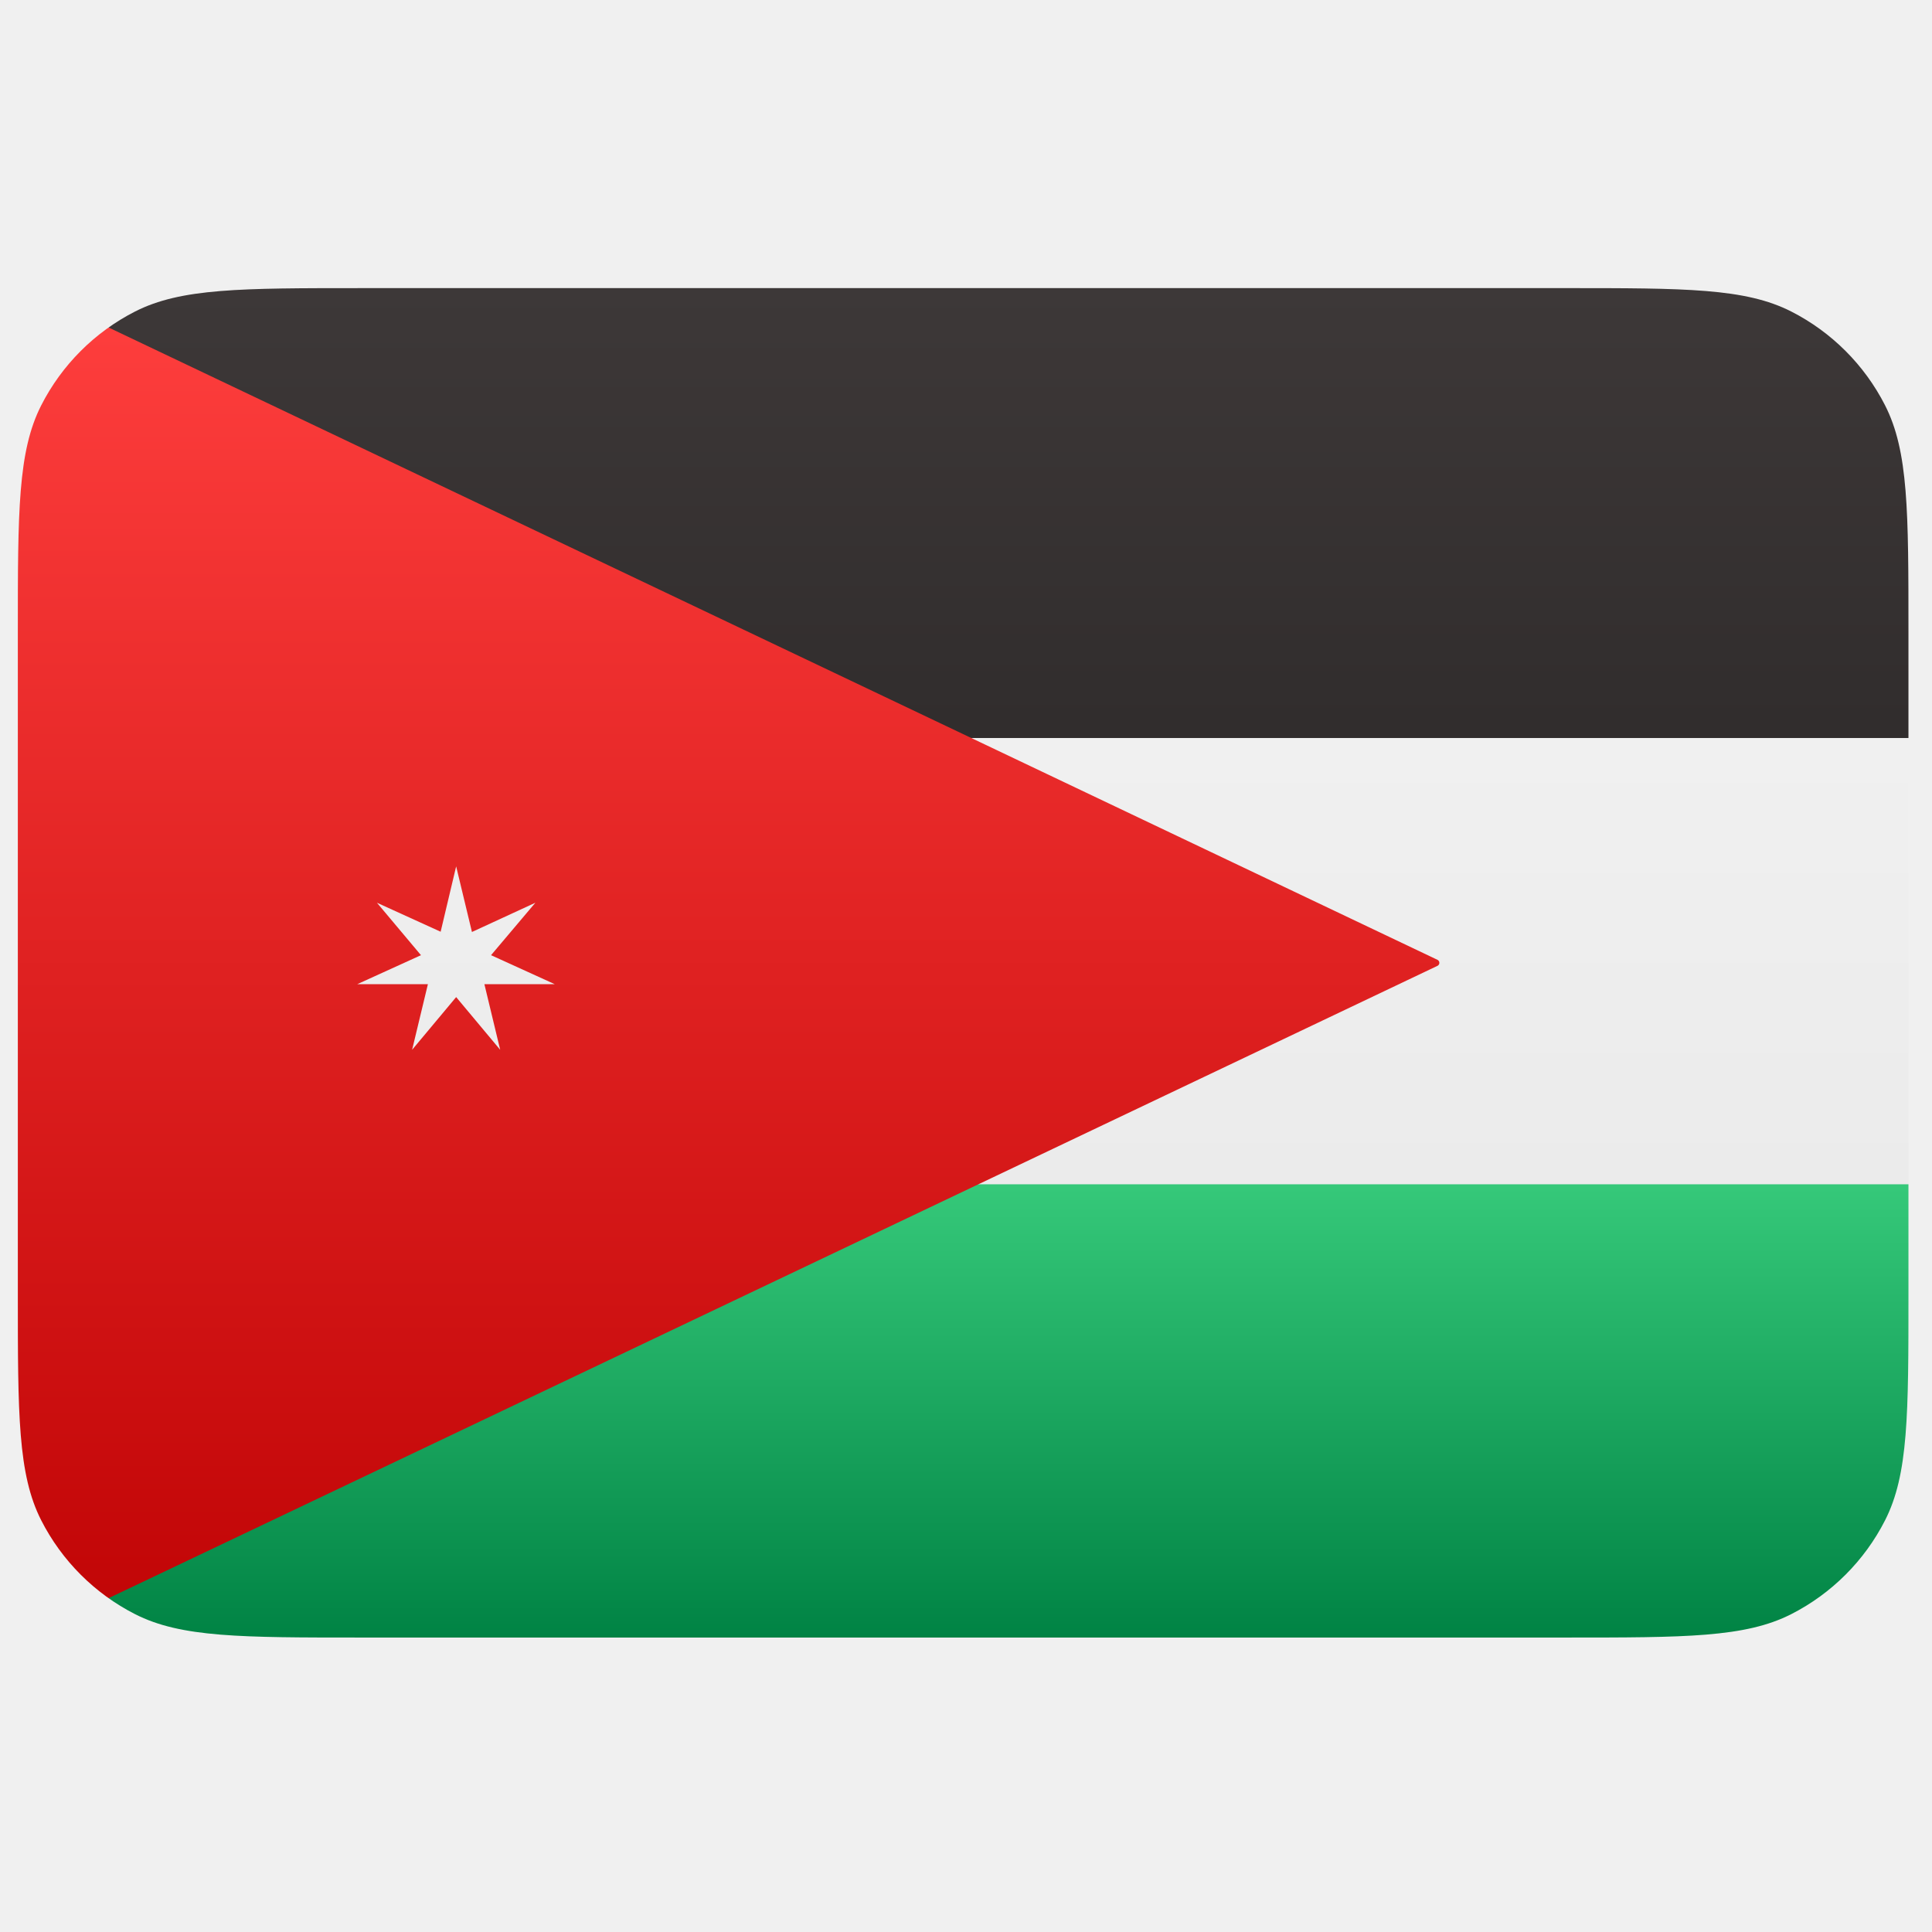
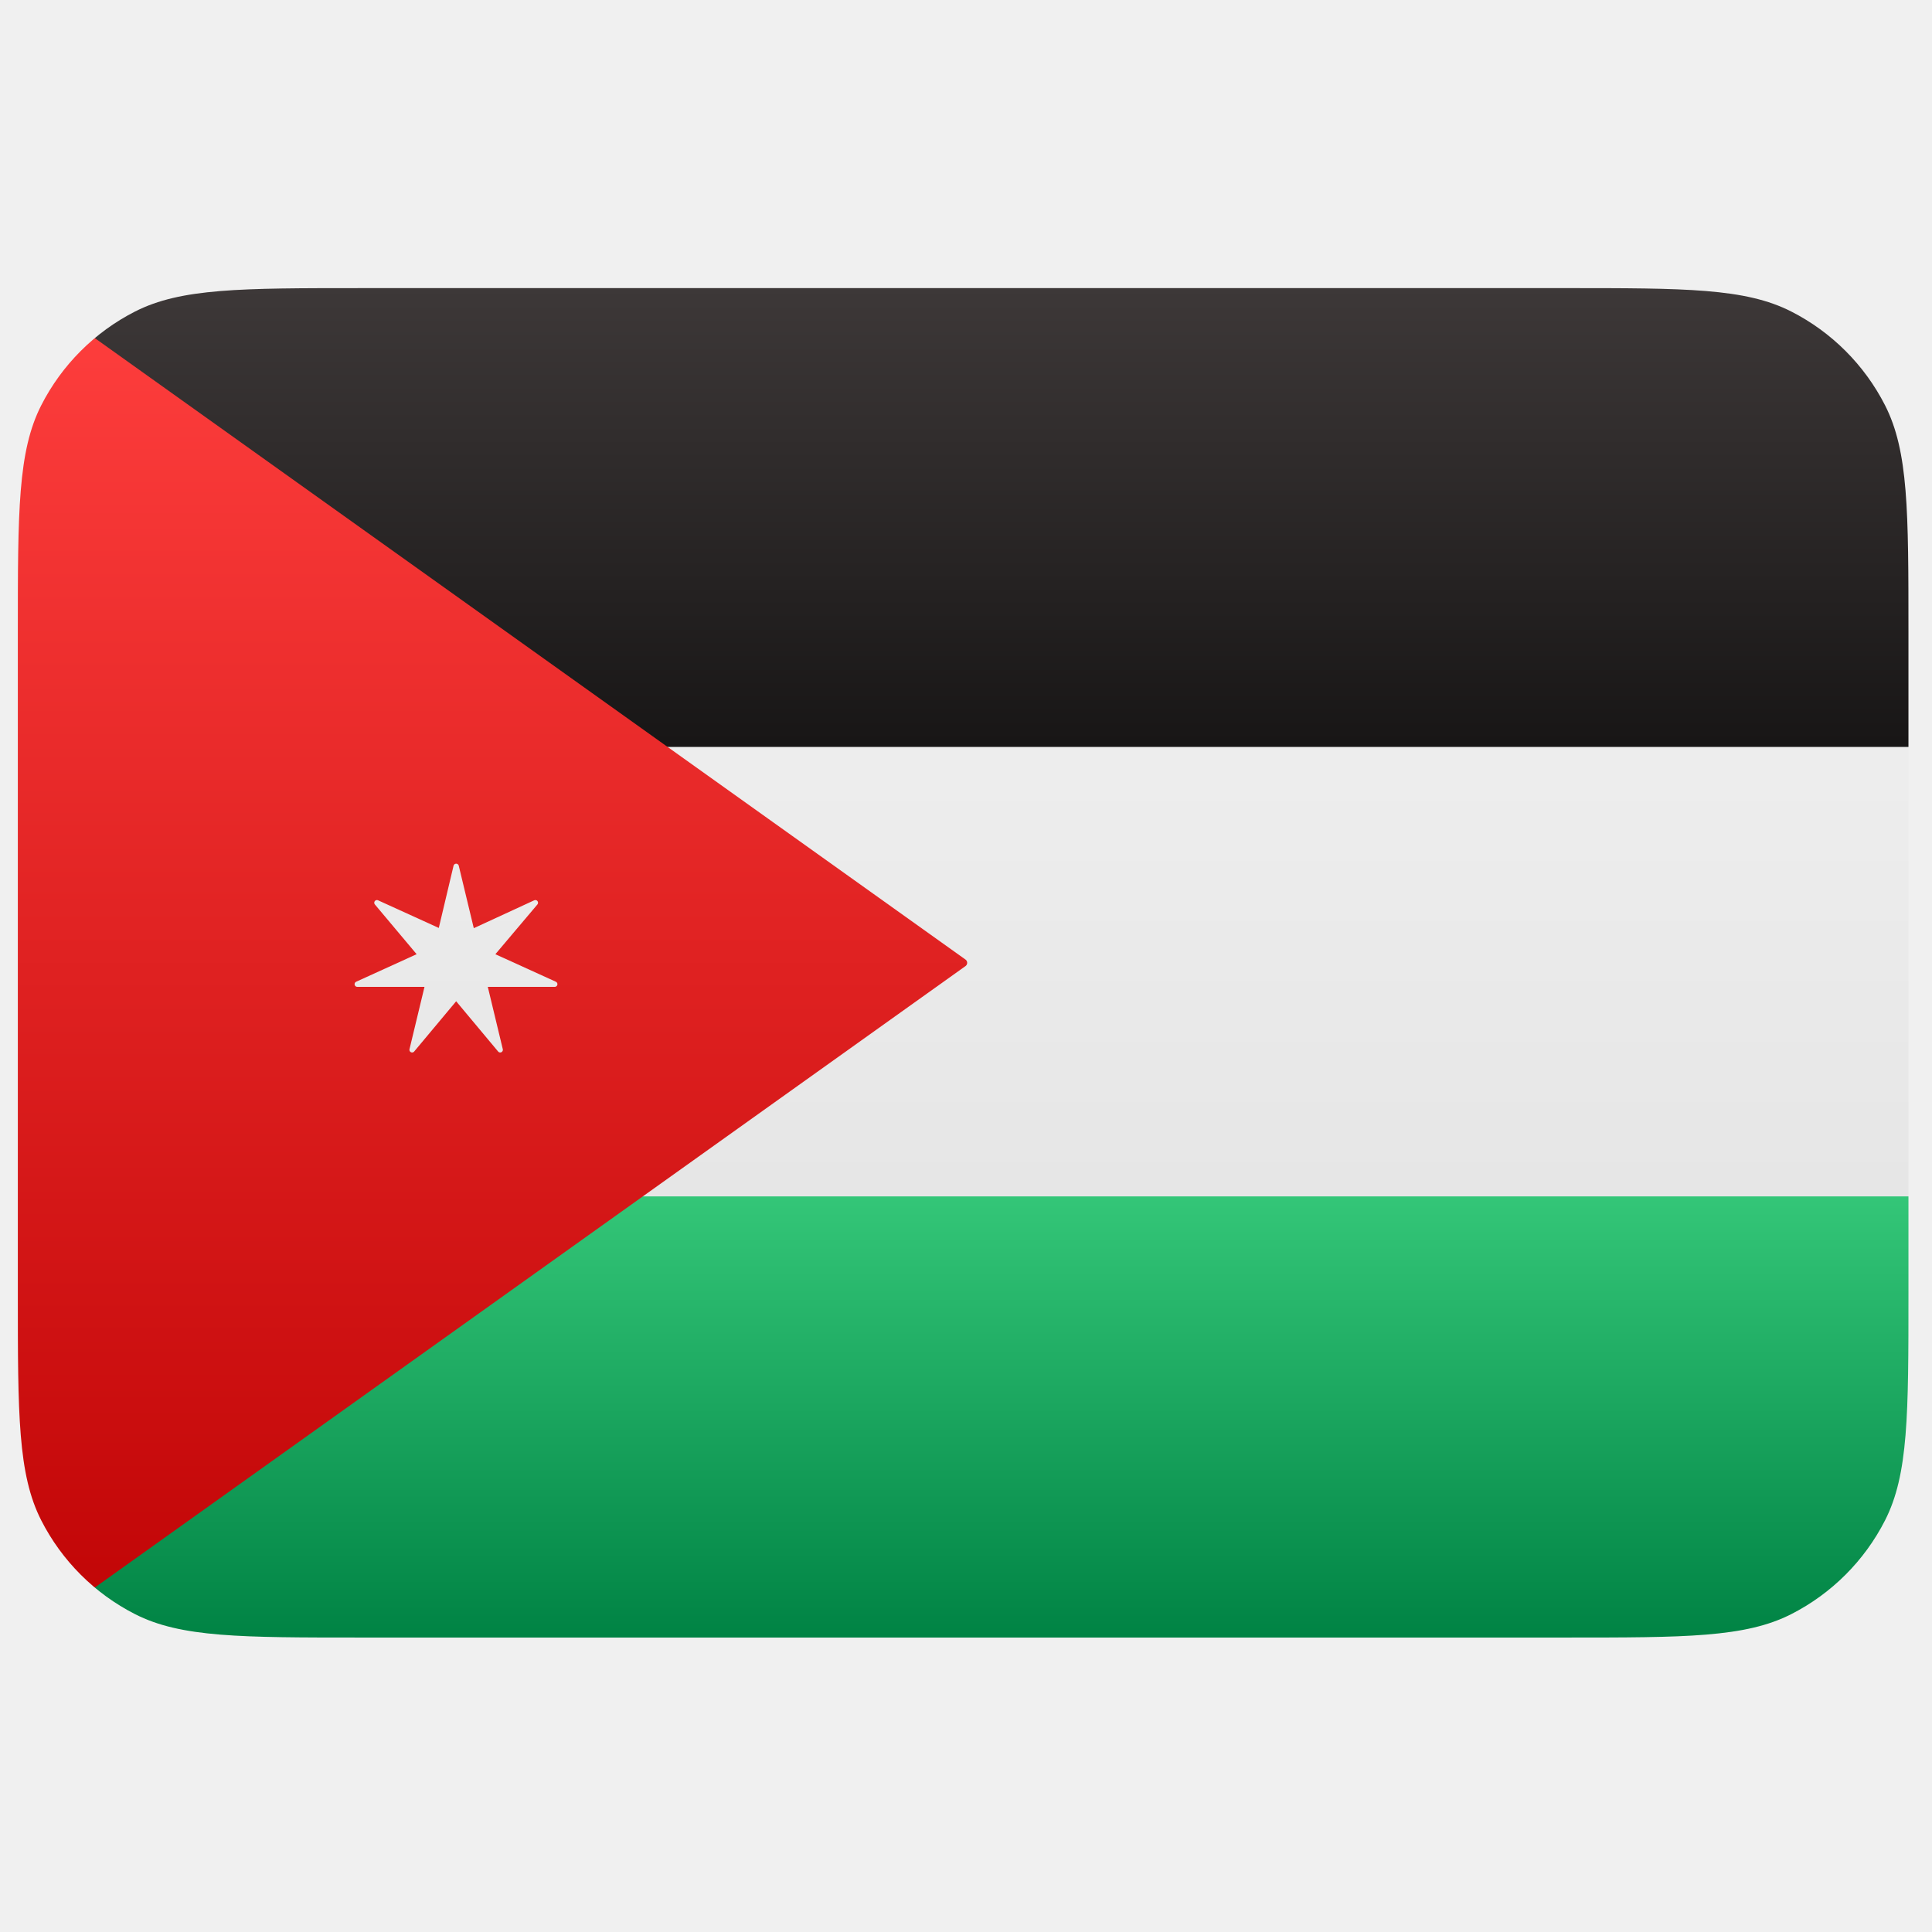
<svg xmlns="http://www.w3.org/2000/svg" viewBox="0 0 144 144" width="144" height="144">
  <defs>
    <mask id="jo-board" maskUnits="userSpaceOnUse" maskContentUnits="userSpaceOnUse" x="0" y="0" width="144" height="144" mask-type="alpha">
      <path d="M 116.645 21.474 c 8.961 0 13.441 0 16.864 1.744 a 16 16 0 0 1 6.992 6.992 c 1.744 3.423 1.744 7.903 1.744 16.864 L 142.245 96.453 c 0 8.961 0 13.441 -1.744 16.864 a 16 16 0 0 1 -6.992 6.992 c -3.423 1.744 -7.903 1.744 -16.864 1.744 L 26.929 122.053 c -8.961 0 -13.441 0 -16.864 -1.744 a 16 16 0 0 1 -6.992 -6.992 c -1.744 -3.423 -1.744 -7.903 -1.744 -16.864 L 1.329 47.075 c 0 -8.961 0 -13.441 1.744 -16.864 a 16 16 0 0 1 6.992 -6.992 c 3.423 -1.744 7.903 -1.744 16.864 -1.744 Z" fill="#FFFFFF" />
    </mask>
-     <linearGradient id="jo-white" x1="72" y1="21.474" x2="72" y2="122.053" gradientUnits="userSpaceOnUse">
+     <linearGradient id="jo-green" x1="72" y1="88.3" x2="72" y2="122.053" gradientUnits="userSpaceOnUse">
+       <stop stop-color="#35C879" />
+       <stop offset="1" stop-color="#008344" />
+     </linearGradient>
+     <linearGradient id="jo-white" x1="72" y1="21.474" x2="72" y2="88.9" gradientUnits="userSpaceOnUse">
      <stop stop-color="#F5F5F5" />
      <stop offset="1" stop-color="#E6E6E6" />
    </linearGradient>
-     <linearGradient id="jo-black" x1="72" y1="21.474" x2="72" y2="122.053" gradientUnits="userSpaceOnUse">
+     <linearGradient id="jo-black" x1="72" y1="21.474" x2="72" y2="55.4" gradientUnits="userSpaceOnUse">
      <stop stop-color="#3D3838" />
      <stop offset="1" stop-color="#181616" />
-     </linearGradient>
-     <linearGradient id="jo-green" x1="72" y1="88.52" x2="72" y2="122.053" gradientUnits="userSpaceOnUse">
-       <stop stop-color="#35C879" />
-       <stop offset="1" stop-color="#008344" />
    </linearGradient>
    <linearGradient id="jo-red" x1="72" y1="21.474" x2="72" y2="122.053" gradientUnits="userSpaceOnUse">
      <stop stop-color="#FF3F3E" />
      <stop offset="1" stop-color="#C00405" />
    </linearGradient>
  </defs>
  <g mask="url(#jo-board)">
-     <path d="M1.329 21.474h140.916v100.578h-140.916Z" fill="url(#jo-white)" stroke="url(#jo-white)" stroke-width=".5" stroke-linejoin="round" />
-     <path d="M 1.343,21.474 l 211.374,0 l 0,33.533 l -211.374,0 z" fill="url(#jo-black)" fill-rule="evenodd" stroke="url(#jo-black)" stroke-width=".5" stroke-linejoin="round" />
-     <path d="M 1.343,55.007 l 211.374,0 l 0,33.513 l -211.374,0 z" fill="url(#jo-white)" fill-rule="evenodd" />
-     <path d="M 1.343,88.52 l 211.374,0 L 212.717,122.053 l -211.374,0 z" fill="url(#jo-green)" fill-rule="evenodd" stroke="url(#jo-green)" stroke-width=".5" stroke-linejoin="round" />
-     <path d="m 1.343,122.053 l 105.687,-50.289 l -105.687,-50.289 z" fill="url(#jo-red)" fill-rule="evenodd" stroke="url(#jo-red)" stroke-width=".5" stroke-linejoin="round" />
-     <path d="m 30.716,78.246 l 1.177,-4.891 L 26.629,73.355 l 4.748,-2.161 l -3.282,-3.909 l 4.748,2.161 l 1.156,-4.872 l 1.177,4.891 L 39.902,67.285 l -3.303,3.909 l 4.748,2.161 L 36.104,73.355 l 1.177,4.891 l -3.282,-3.929 z" fill="url(#jo-white)" fill-rule="evenodd" />
+     <path d="M 1.329 21.474 h 140.916 v 100.578 h -140.916 Z" fill="url(#jo-green)" stroke="url(#jo-green)" stroke-width="0.6" stroke-linejoin="round" />
+     <path d="M 1.329 21.474 h 140.916 v 67.4 h -140.916 Z" fill="url(#jo-white)" stroke="url(#jo-white)" stroke-width="0.6" stroke-linejoin="round" />
+     <path d="M 1.329 21.474 h 140.916 v 33.9 h -140.916 Z" fill="url(#jo-black)" stroke="url(#jo-black)" stroke-width="0.6" stroke-linejoin="round" />
+     <path d="M 1.329 21.474 v 100.578 l 70.458 -50.289 Z" fill="url(#jo-red)" stroke="url(#jo-red)" stroke-width="0.6" stroke-linejoin="round" />
+     <path d="m 30.716,78.246 l 1.177,-4.891 L 26.629,73.355 l 4.748,-2.161 l -3.282,-3.909 l 4.748,2.161 l 1.156,-4.872 l 1.177,4.891 L 39.902,67.285 l -3.303,3.909 l 4.748,2.161 L 36.104,73.355 l 1.177,4.891 l -3.282,-3.929 z" fill="url(#jo-white)" fill-rule="evenodd" stroke="url(#jo-white)" stroke-width="0.4" stroke-linejoin="round" />
  </g>
</svg>
